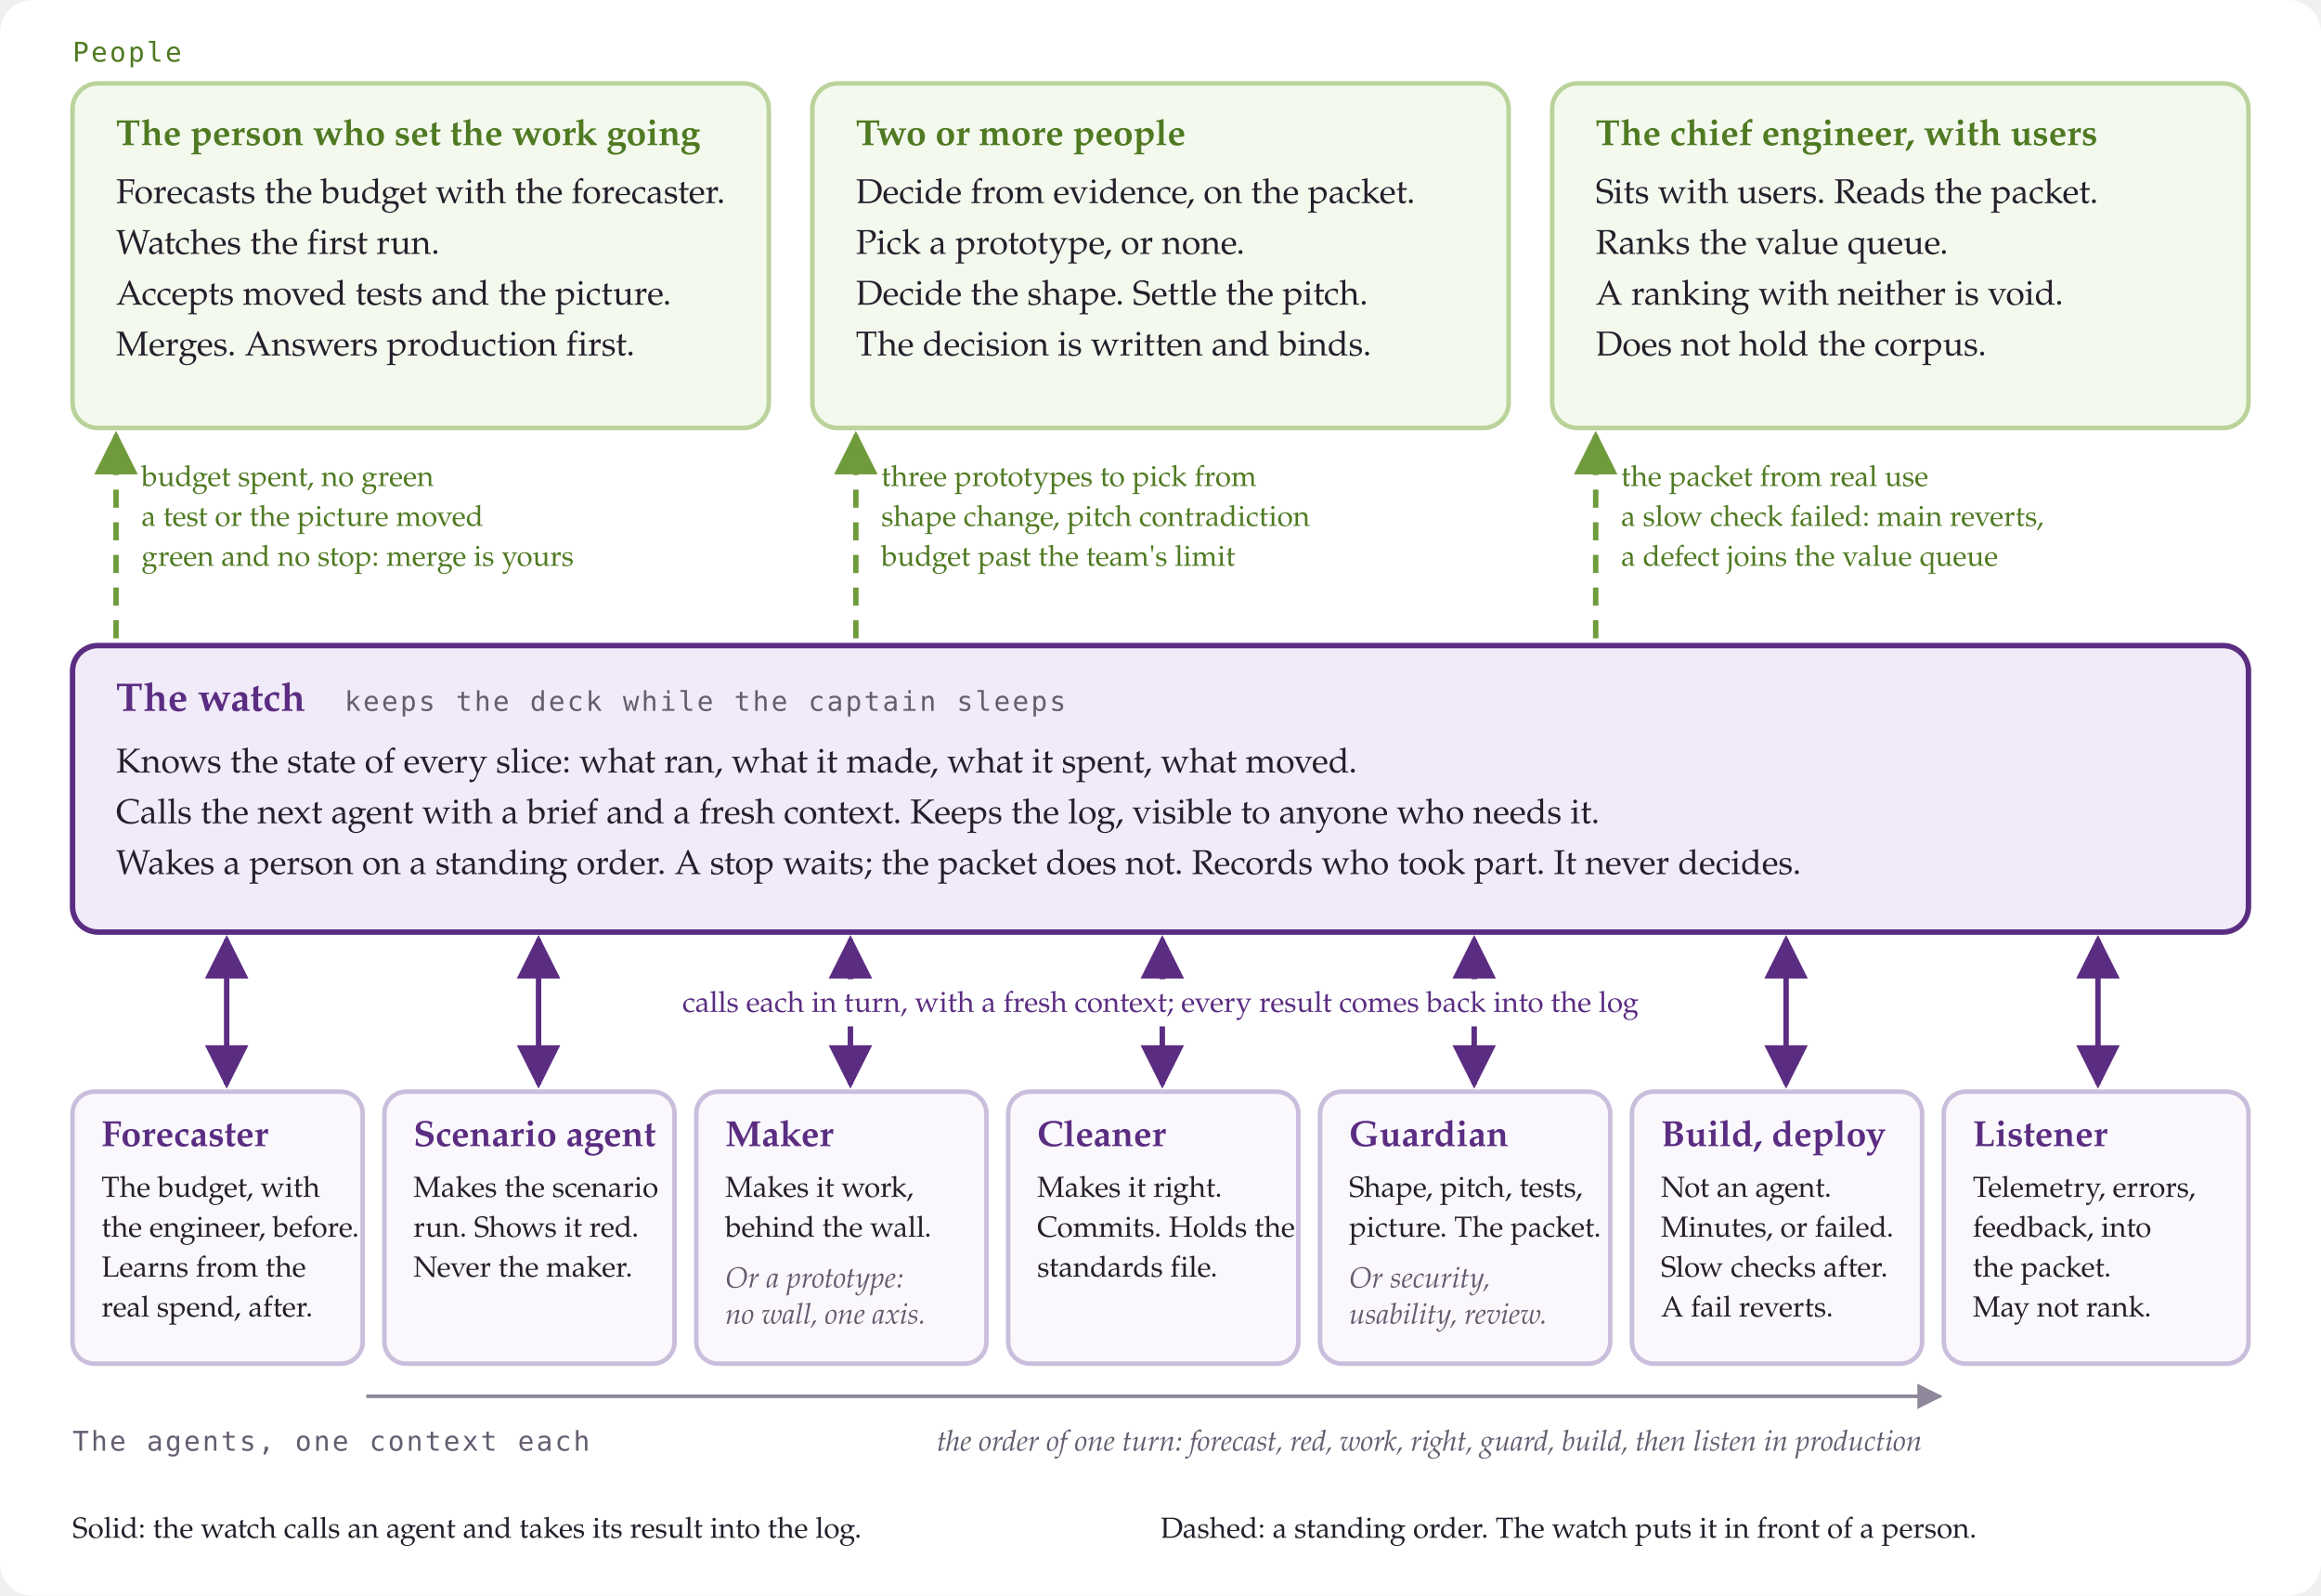
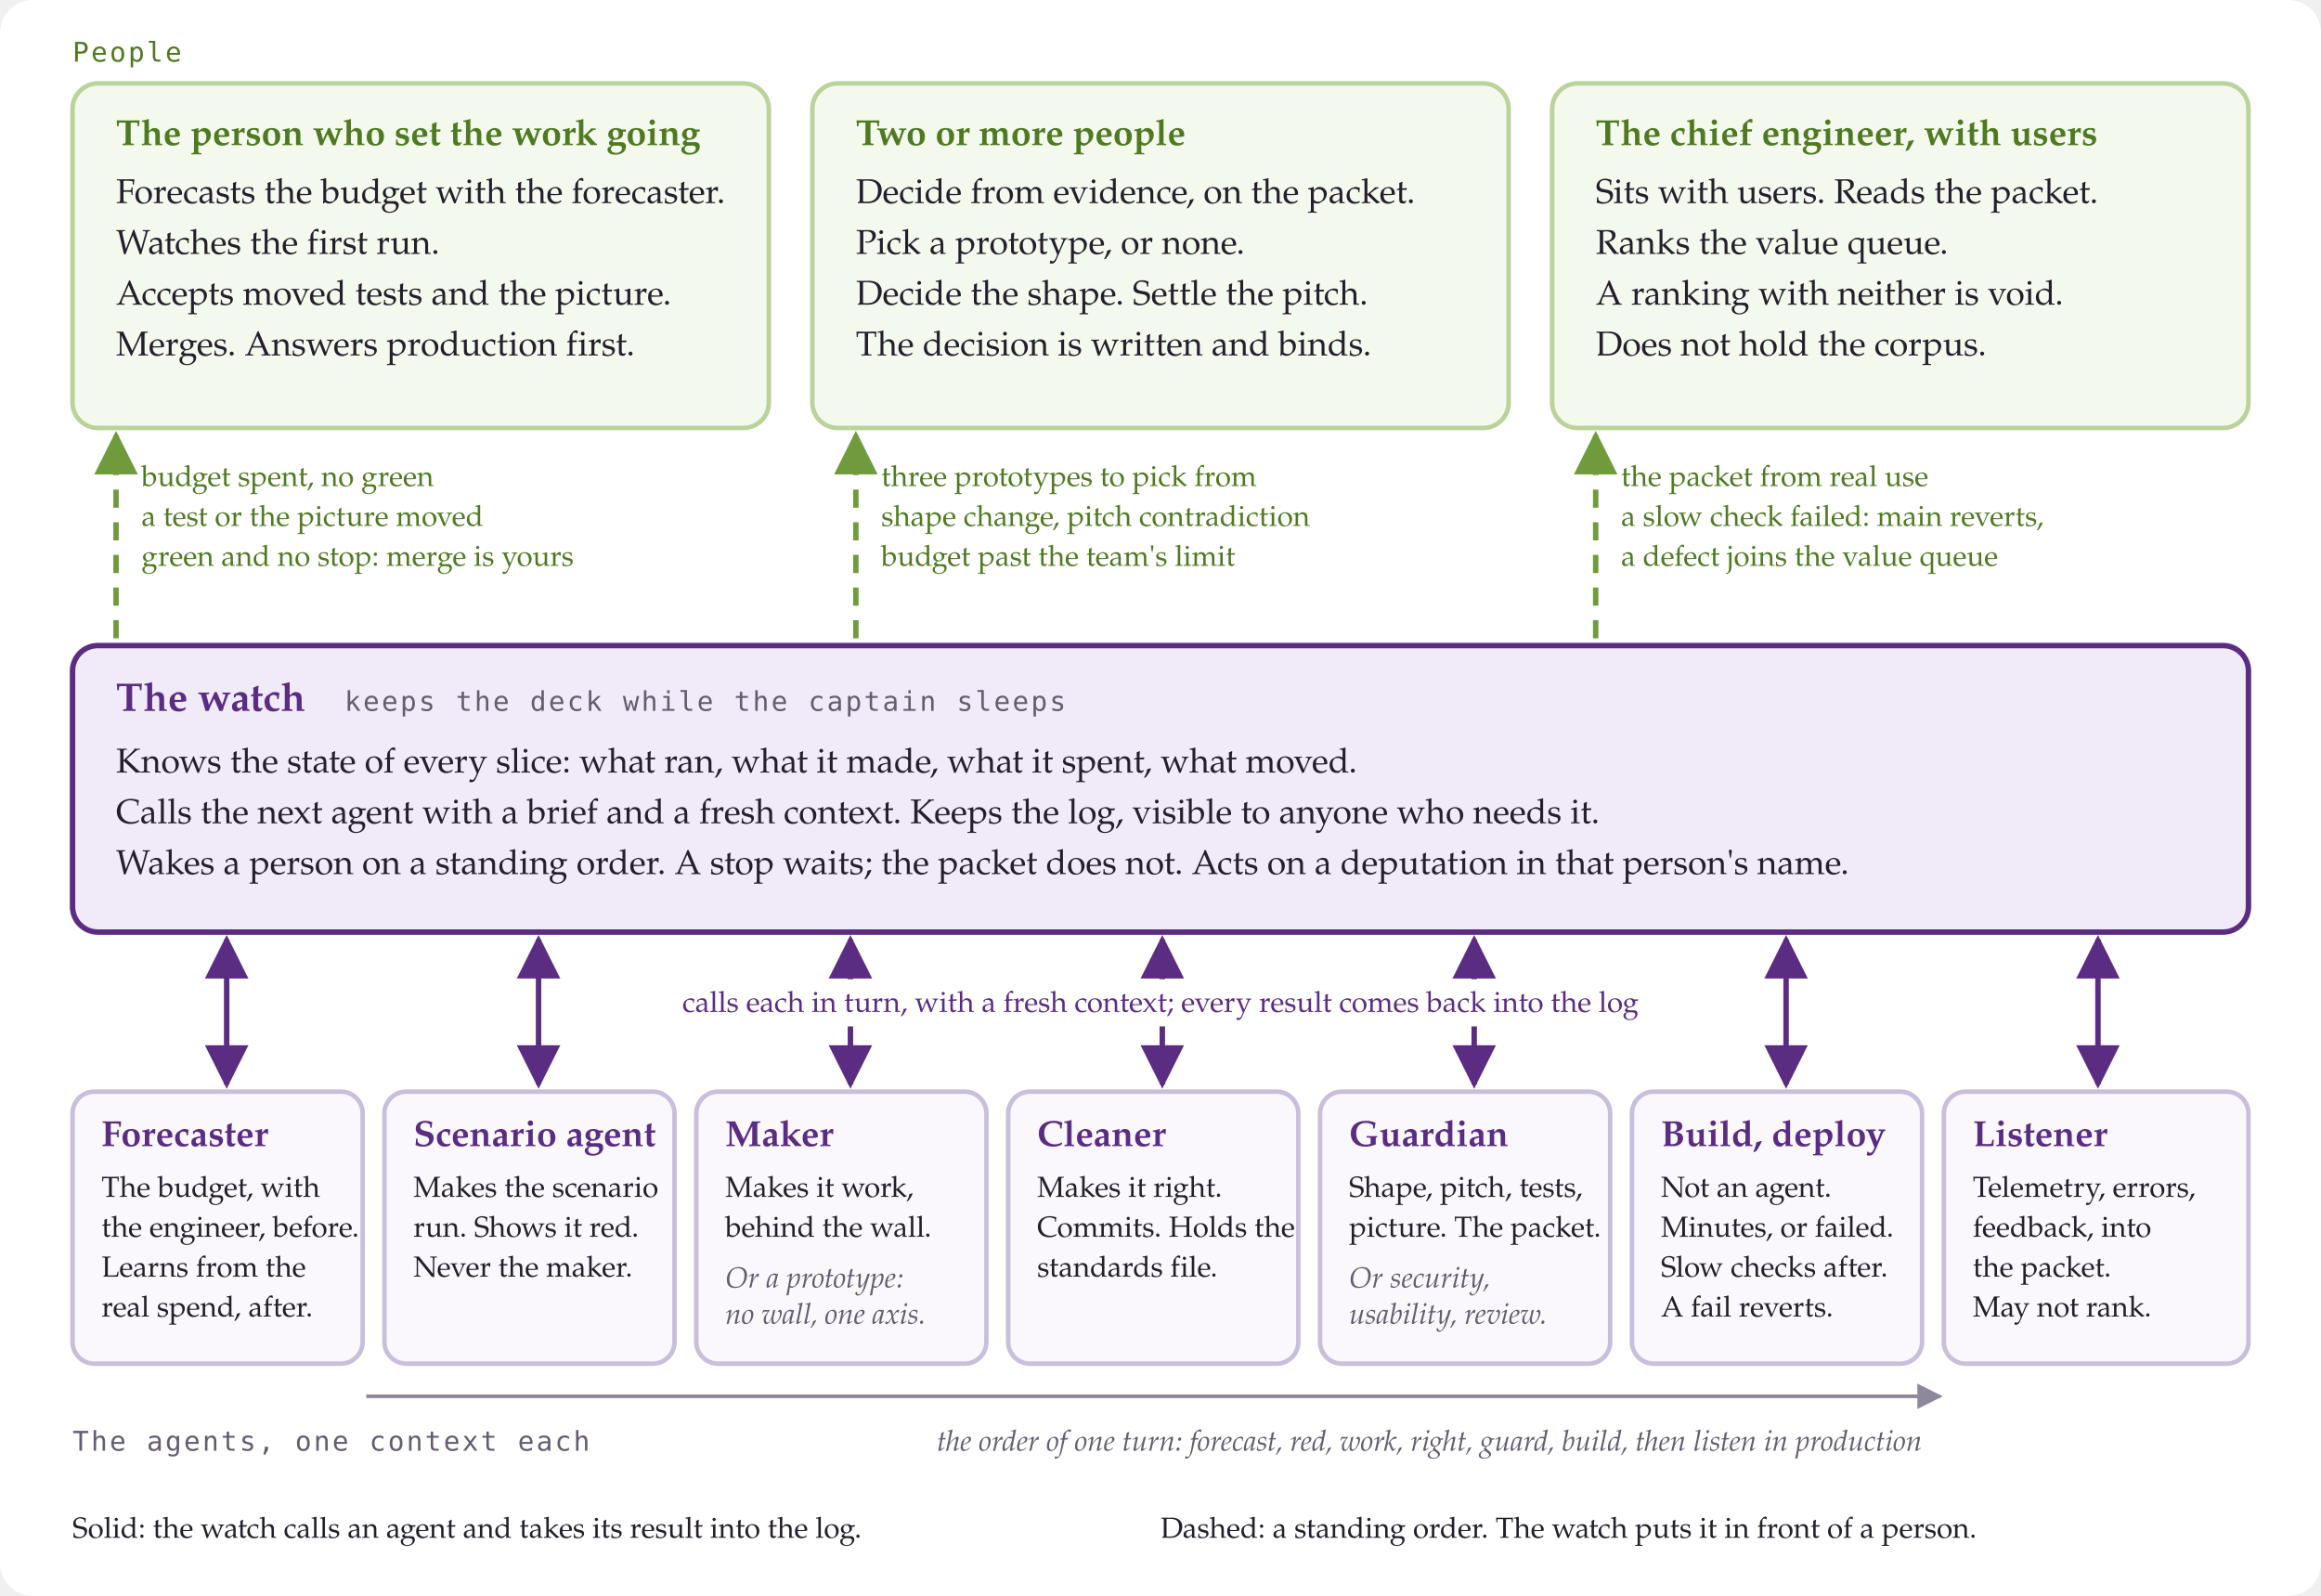
- <svg xmlns="http://www.w3.org/2000/svg" viewBox="0 0 1280 880" role="img" aria-label="The watch sits between the people and the agents. It calls each agent in turn and takes every result into the log. On a standing order it wakes a person and waits. It never decides." font-family="Iowan Old Style, Palatino Linotype, Palatino, P052, Liberation Serif, DejaVu Serif, Georgia, serif">
+ <svg xmlns="http://www.w3.org/2000/svg" viewBox="0 0 1280 880" role="img" aria-label="The watch sits between the people and the agents. It calls each agent in turn and takes every result into the log. On a standing order it wakes a person and waits. On a deputation it acts in that person's name." font-family="Iowan Old Style, Palatino Linotype, Palatino, P052, Liberation Serif, DejaVu Serif, Georgia, serif">
  <defs>
    <marker id="arr" viewBox="0 0 10 10" refX="9" refY="5" markerWidth="8" markerHeight="8" orient="auto-start-reverse">
      <path d="M0,0 L10,5 L0,10 z" fill="#5b2d82" />
    </marker>
    <marker id="arr-dash" viewBox="0 0 10 10" refX="9" refY="5" markerWidth="8" markerHeight="8" orient="auto-start-reverse">
      <path d="M0,0 L10,5 L0,10 z" fill="#6f9b3c" />
    </marker>
    <marker id="arr-thin" viewBox="0 0 10 10" refX="9" refY="5" markerWidth="7" markerHeight="7" orient="auto-start-reverse">
      <path d="M0,0 L10,5 L0,10 z" fill="#8f879a" />
    </marker>
    <style>
      .box { fill: #faf8fc; stroke: #c9bedb; stroke-width: 2.5; }
      .pbox { fill: #f4f9ee; stroke: #b9d39a; stroke-width: 2.5; }
      .wbox { fill: #f1eaf8; stroke: #5b2d82; stroke-width: 3; }
      .move { font-size: 22px; font-weight: 700; fill: #5b2d82; }
      .name { font-size: 20px; font-weight: 700; fill: #5b2d82; }
      .pname { font-size: 20px; font-weight: 700; fill: #4f7a22; }
      .who { font-size: 15px; letter-spacing: .08em; text-transform: uppercase; font-family: ui-monospace, Menlo, Consolas, monospace; }
      .people { fill: #4f7a22; }
      .harness { fill: #655c70; }
      .line { font-size: 19px; fill: #241f2b; }
      .small { font-size: 16px; fill: #241f2b; }
      .note { font-size: 16px; fill: #655c70; font-style: italic; }
      .arrow { stroke: #5b2d82; stroke-width: 3; fill: none; }
      .stop { stroke: #6f9b3c; stroke-width: 3; fill: none; stroke-dasharray: 10 8; }
      .thin { stroke: #8f879a; stroke-width: 2; fill: none; }
      .stoplbl { font-size: 16px; fill: #4f7a22; }
      .calllbl { font-size: 16px; fill: #5b2d82; }
    </style>
  </defs>
  <rect x="0" y="0" width="1280" height="880" rx="18" fill="#ffffff" />
  <text class="who people" x="40" y="34">People</text>
  <rect class="pbox" x="40" y="46" width="384" height="190" rx="14" />
  <text class="pname" x="64" y="80">The person who set the work going</text>
  <text class="line" x="64" y="112">Forecasts the budget with the forecaster.</text>
  <text class="line" x="64" y="140">Watches the first run.</text>
  <text class="line" x="64" y="168">Accepts moved tests and the picture.</text>
  <text class="line" x="64" y="196">Merges. Answers production first.</text>
  <rect class="pbox" x="448" y="46" width="384" height="190" rx="14" />
  <text class="pname" x="472" y="80">Two or more people</text>
  <text class="line" x="472" y="112">Decide from evidence, on the packet.</text>
  <text class="line" x="472" y="140">Pick a prototype, or none.</text>
  <text class="line" x="472" y="168">Decide the shape. Settle the pitch.</text>
  <text class="line" x="472" y="196">The decision is written and binds.</text>
  <rect class="pbox" x="856" y="46" width="384" height="190" rx="14" />
  <text class="pname" x="880" y="80">The chief engineer, with users</text>
  <text class="line" x="880" y="112">Sits with users. Reads the packet.</text>
  <text class="line" x="880" y="140">Ranks the value queue.</text>
  <text class="line" x="880" y="168">A ranking with neither is void.</text>
  <text class="line" x="880" y="196">Does not hold the corpus.</text>
  <path class="stop" d="M64,352 L64,240" marker-end="url(#arr-dash)" />
  <text class="stoplbl" x="78" y="268">budget spent, no green</text>
  <text class="stoplbl" x="78" y="290">a test or the picture moved</text>
  <text class="stoplbl" x="78" y="312">green and no stop: merge is yours</text>
  <path class="stop" d="M472,352 L472,240" marker-end="url(#arr-dash)" />
  <text class="stoplbl" x="486" y="268">three prototypes to pick from</text>
  <text class="stoplbl" x="486" y="290">shape change, pitch contradiction</text>
  <text class="stoplbl" x="486" y="312">budget past the team's limit</text>
  <path class="stop" d="M880,352 L880,240" marker-end="url(#arr-dash)" />
  <text class="stoplbl" x="894" y="268">the packet from real use</text>
  <text class="stoplbl" x="894" y="290">a slow check failed: main reverts,</text>
  <text class="stoplbl" x="894" y="312">a defect joins the value queue</text>
  <rect class="wbox" x="40" y="356" width="1200" height="158" rx="14" />
  <text class="move" x="64" y="392">The watch</text>
  <text class="who harness" x="190" y="392">keeps the deck while the captain sleeps</text>
  <text class="line" x="64" y="426">Knows the state of every slice: what ran, what it made, what it spent, what moved.</text>
  <text class="line" x="64" y="454">Calls the next agent with a brief and a fresh context. Keeps the log, visible to anyone who needs it.</text>
-   <text class="line" x="64" y="482">Wakes a person on a standing order. A stop waits; the packet does not. Records who took part. It never decides.</text>
+   <text class="line" x="64" y="482">Wakes a person on a standing order. A stop waits; the packet does not. Acts on a deputation in that person's name.</text>
  <path class="arrow" d="M125,518 L125,598" marker-start="url(#arr)" marker-end="url(#arr)" />
  <path class="arrow" d="M297,518 L297,598" marker-start="url(#arr)" marker-end="url(#arr)" />
  <path class="arrow" d="M469,518 L469,598" marker-start="url(#arr)" marker-end="url(#arr)" />
  <path class="arrow" d="M641,518 L641,598" marker-start="url(#arr)" marker-end="url(#arr)" />
  <path class="arrow" d="M813,518 L813,598" marker-start="url(#arr)" marker-end="url(#arr)" />
  <path class="arrow" d="M985,518 L985,598" marker-start="url(#arr)" marker-end="url(#arr)" />
  <path class="arrow" d="M1157,518 L1157,598" marker-start="url(#arr)" marker-end="url(#arr)" />
  <rect x="340" y="540" width="600" height="26" fill="#ffffff" />
  <text class="calllbl" x="640" y="558" text-anchor="middle">calls each in turn, with a fresh context; every result comes back into the log</text>
  <rect class="box" x="40" y="602" width="160" height="150" rx="12" />
  <text class="name" x="56" y="632">Forecaster</text>
  <text class="small" x="56" y="660">The budget, with</text>
  <text class="small" x="56" y="682">the engineer, before.</text>
  <text class="small" x="56" y="704">Learns from the</text>
  <text class="small" x="56" y="726">real spend, after.</text>
  <rect class="box" x="212" y="602" width="160" height="150" rx="12" />
  <text class="name" x="228" y="632">Scenario agent</text>
  <text class="small" x="228" y="660">Makes the scenario</text>
  <text class="small" x="228" y="682">run. Shows it red.</text>
  <text class="small" x="228" y="704">Never the maker.</text>
  <rect class="box" x="384" y="602" width="160" height="150" rx="12" />
  <text class="name" x="400" y="632">Maker</text>
  <text class="small" x="400" y="660">Makes it work,</text>
  <text class="small" x="400" y="682">behind the wall.</text>
  <text class="note" x="400" y="710">Or a prototype:</text>
  <text class="note" x="400" y="730">no wall, one axis.</text>
  <rect class="box" x="556" y="602" width="160" height="150" rx="12" />
  <text class="name" x="572" y="632">Cleaner</text>
  <text class="small" x="572" y="660">Makes it right.</text>
  <text class="small" x="572" y="682">Commits. Holds the</text>
  <text class="small" x="572" y="704">standards file.</text>
  <rect class="box" x="728" y="602" width="160" height="150" rx="12" />
  <text class="name" x="744" y="632">Guardian</text>
  <text class="small" x="744" y="660">Shape, pitch, tests,</text>
  <text class="small" x="744" y="682">picture. The packet.</text>
  <text class="note" x="744" y="710">Or security,</text>
  <text class="note" x="744" y="730">usability, review.</text>
  <rect class="box" x="900" y="602" width="160" height="150" rx="12" />
  <text class="name" x="916" y="632">Build, deploy</text>
  <text class="small" x="916" y="660">Not an agent.</text>
  <text class="small" x="916" y="682">Minutes, or failed.</text>
  <text class="small" x="916" y="704">Slow checks after.</text>
  <text class="small" x="916" y="726">A fail reverts.</text>
  <rect class="box" x="1072" y="602" width="168" height="150" rx="12" />
  <text class="name" x="1088" y="632">Listener</text>
  <text class="small" x="1088" y="660">Telemetry, errors,</text>
  <text class="small" x="1088" y="682">feedback, into</text>
  <text class="small" x="1088" y="704">the packet.</text>
  <text class="small" x="1088" y="726">May not rank.</text>
  <path class="thin" d="M202,770 L1070,770" marker-end="url(#arr-thin)" />
  <text class="who harness" x="40" y="800">The agents, one context each</text>
  <text class="note" x="1060" y="800" text-anchor="end">the order of one turn: forecast, red, work, right, guard, build, then listen in production</text>
  <text class="small" x="40" y="848">Solid: the watch calls an agent and takes its result into the log.</text>
  <text class="small" x="640" y="848">Dashed: a standing order. The watch puts it in front of a person.</text>
</svg>
